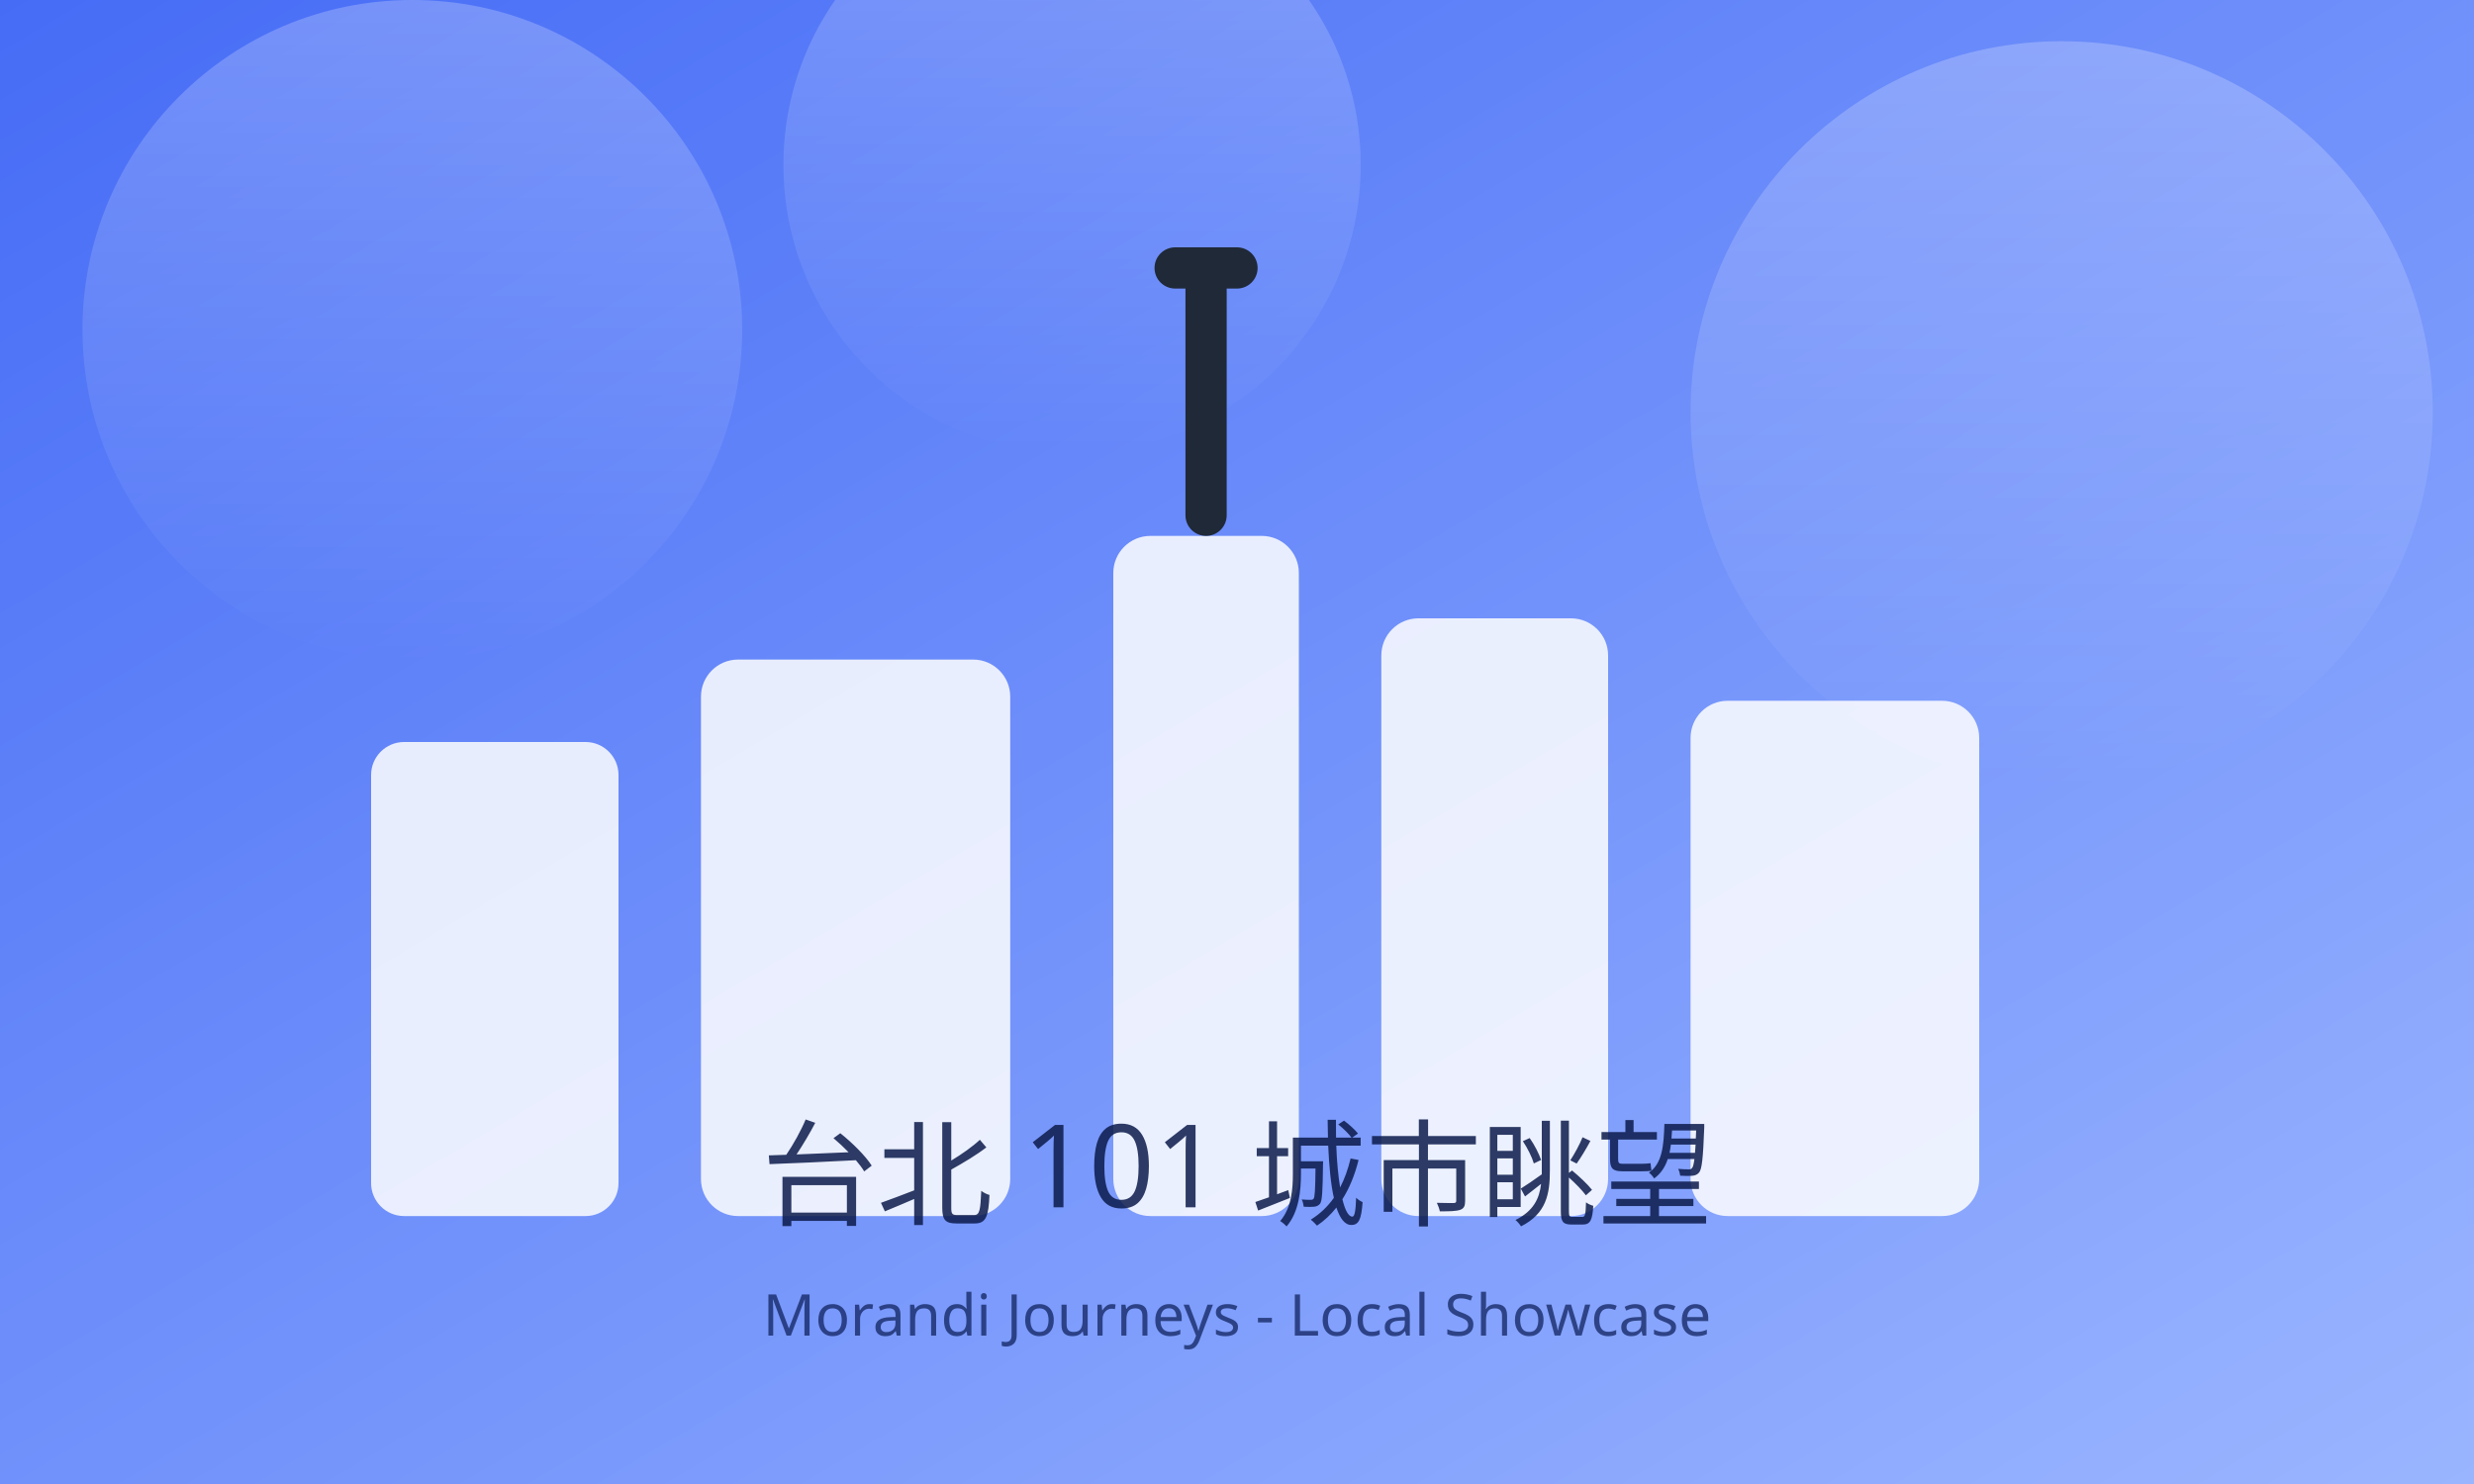
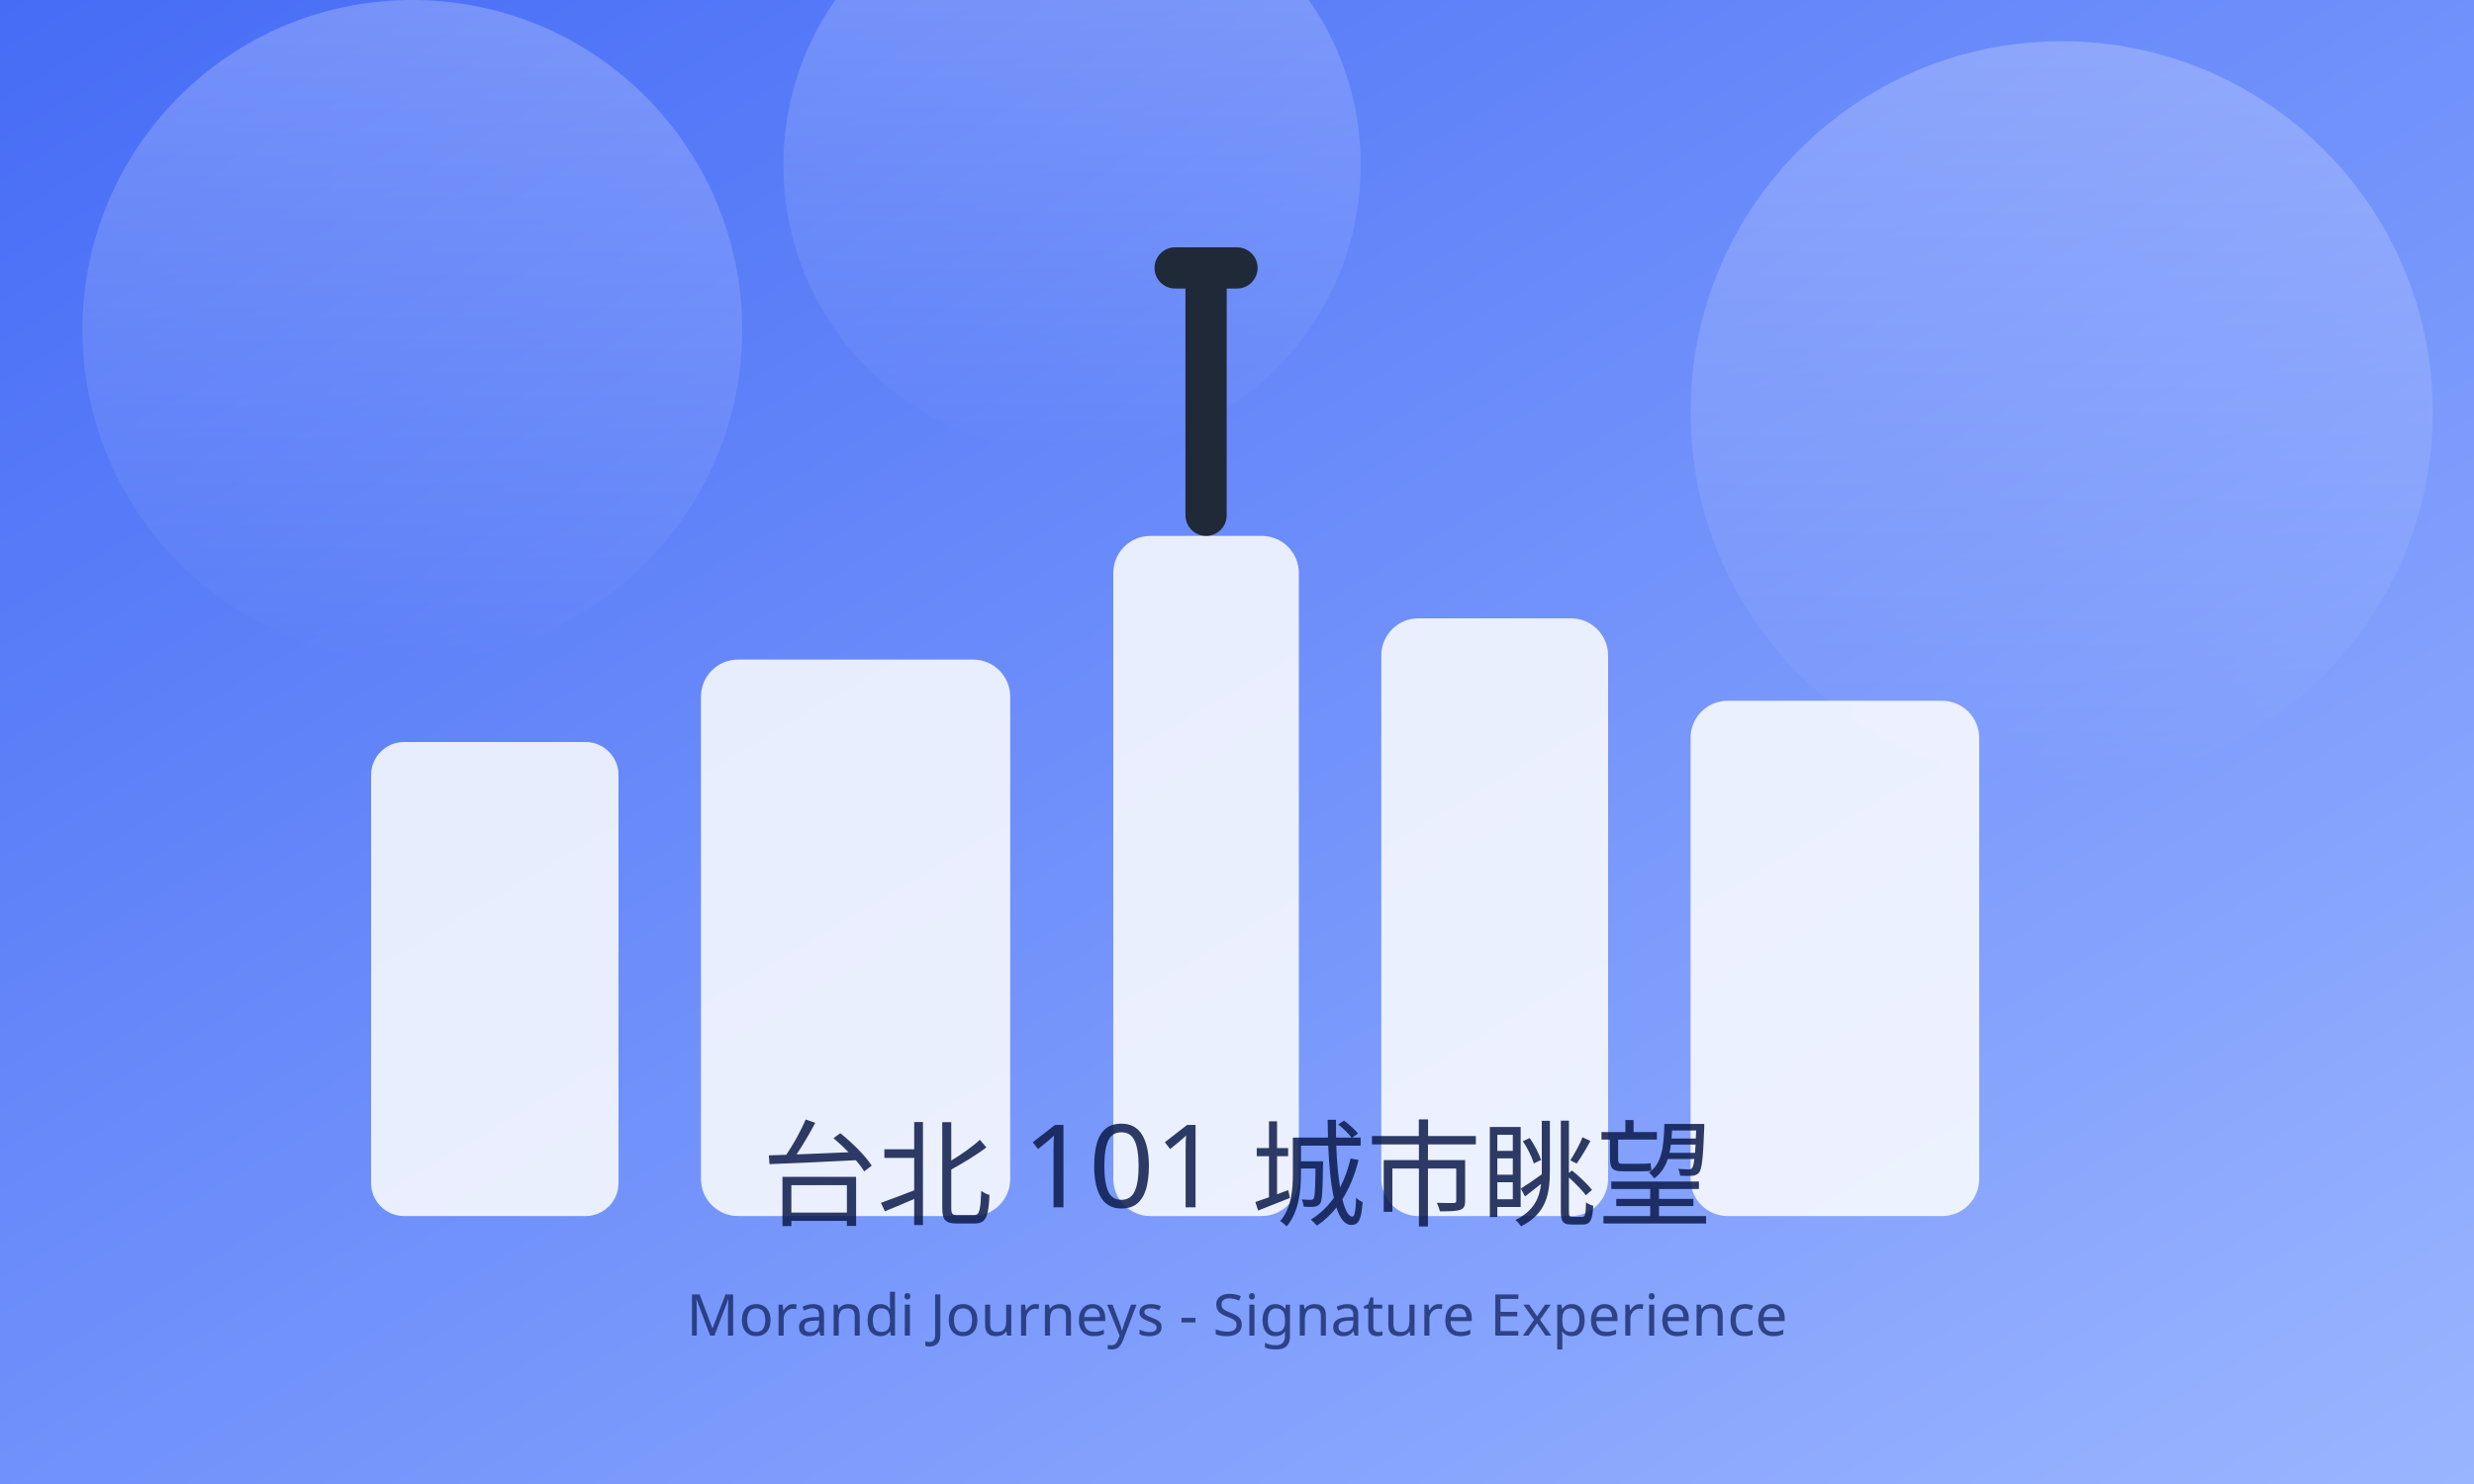
<svg xmlns="http://www.w3.org/2000/svg" width="1200" height="720" viewBox="0 0 1200 720">
  <defs>
    <linearGradient id="sky" x1="0%" y1="0%" x2="100%" y2="100%">
      <stop offset="0%" stop-color="#466cf6" />
      <stop offset="100%" stop-color="#9ab5ff" />
    </linearGradient>
    <linearGradient id="glow" x1="0%" y1="0%" x2="0%" y2="100%">
      <stop offset="0%" stop-color="rgba(255,255,255,0.95)" />
      <stop offset="100%" stop-color="rgba(255,255,255,0)" />
    </linearGradient>
  </defs>
  <rect width="1200" height="720" fill="url(#sky)" />
  <g opacity="0.25">
    <circle cx="200" cy="160" r="160" fill="url(#glow)" />
    <circle cx="520" cy="80" r="140" fill="url(#glow)" />
    <circle cx="1000" cy="200" r="180" fill="url(#glow)" />
  </g>
  <g fill="rgba(255,255,255,0.85)">
    <rect x="180" y="360" width="120" height="230" rx="16" />
    <rect x="340" y="320" width="150" height="270" rx="18" />
    <rect x="540" y="260" width="90" height="330" rx="18" />
    <rect x="670" y="300" width="110" height="290" rx="18" />
    <rect x="820" y="340" width="140" height="250" rx="18" />
  </g>
  <g fill="#1f2937">
    <rect x="575" y="120" width="20" height="140" rx="10" />
    <rect x="560" y="120" width="50" height="20" rx="10" />
  </g>
  <text x="50%" y="82%" font-family="'Noto Sans TC', sans-serif" font-size="56" text-anchor="middle" fill="#0b1a4a" opacity="0.85">
    台北 101 城市眺望
  </text>
  <text x="50%" y="90%" font-family="'Noto Sans TC', sans-serif" font-size="28" text-anchor="middle" fill="#10235f" opacity="0.75">
-     Morandi Journeys - Local Showcase
+     Morandi Journeys - Signature Experience
  </text>
</svg>
